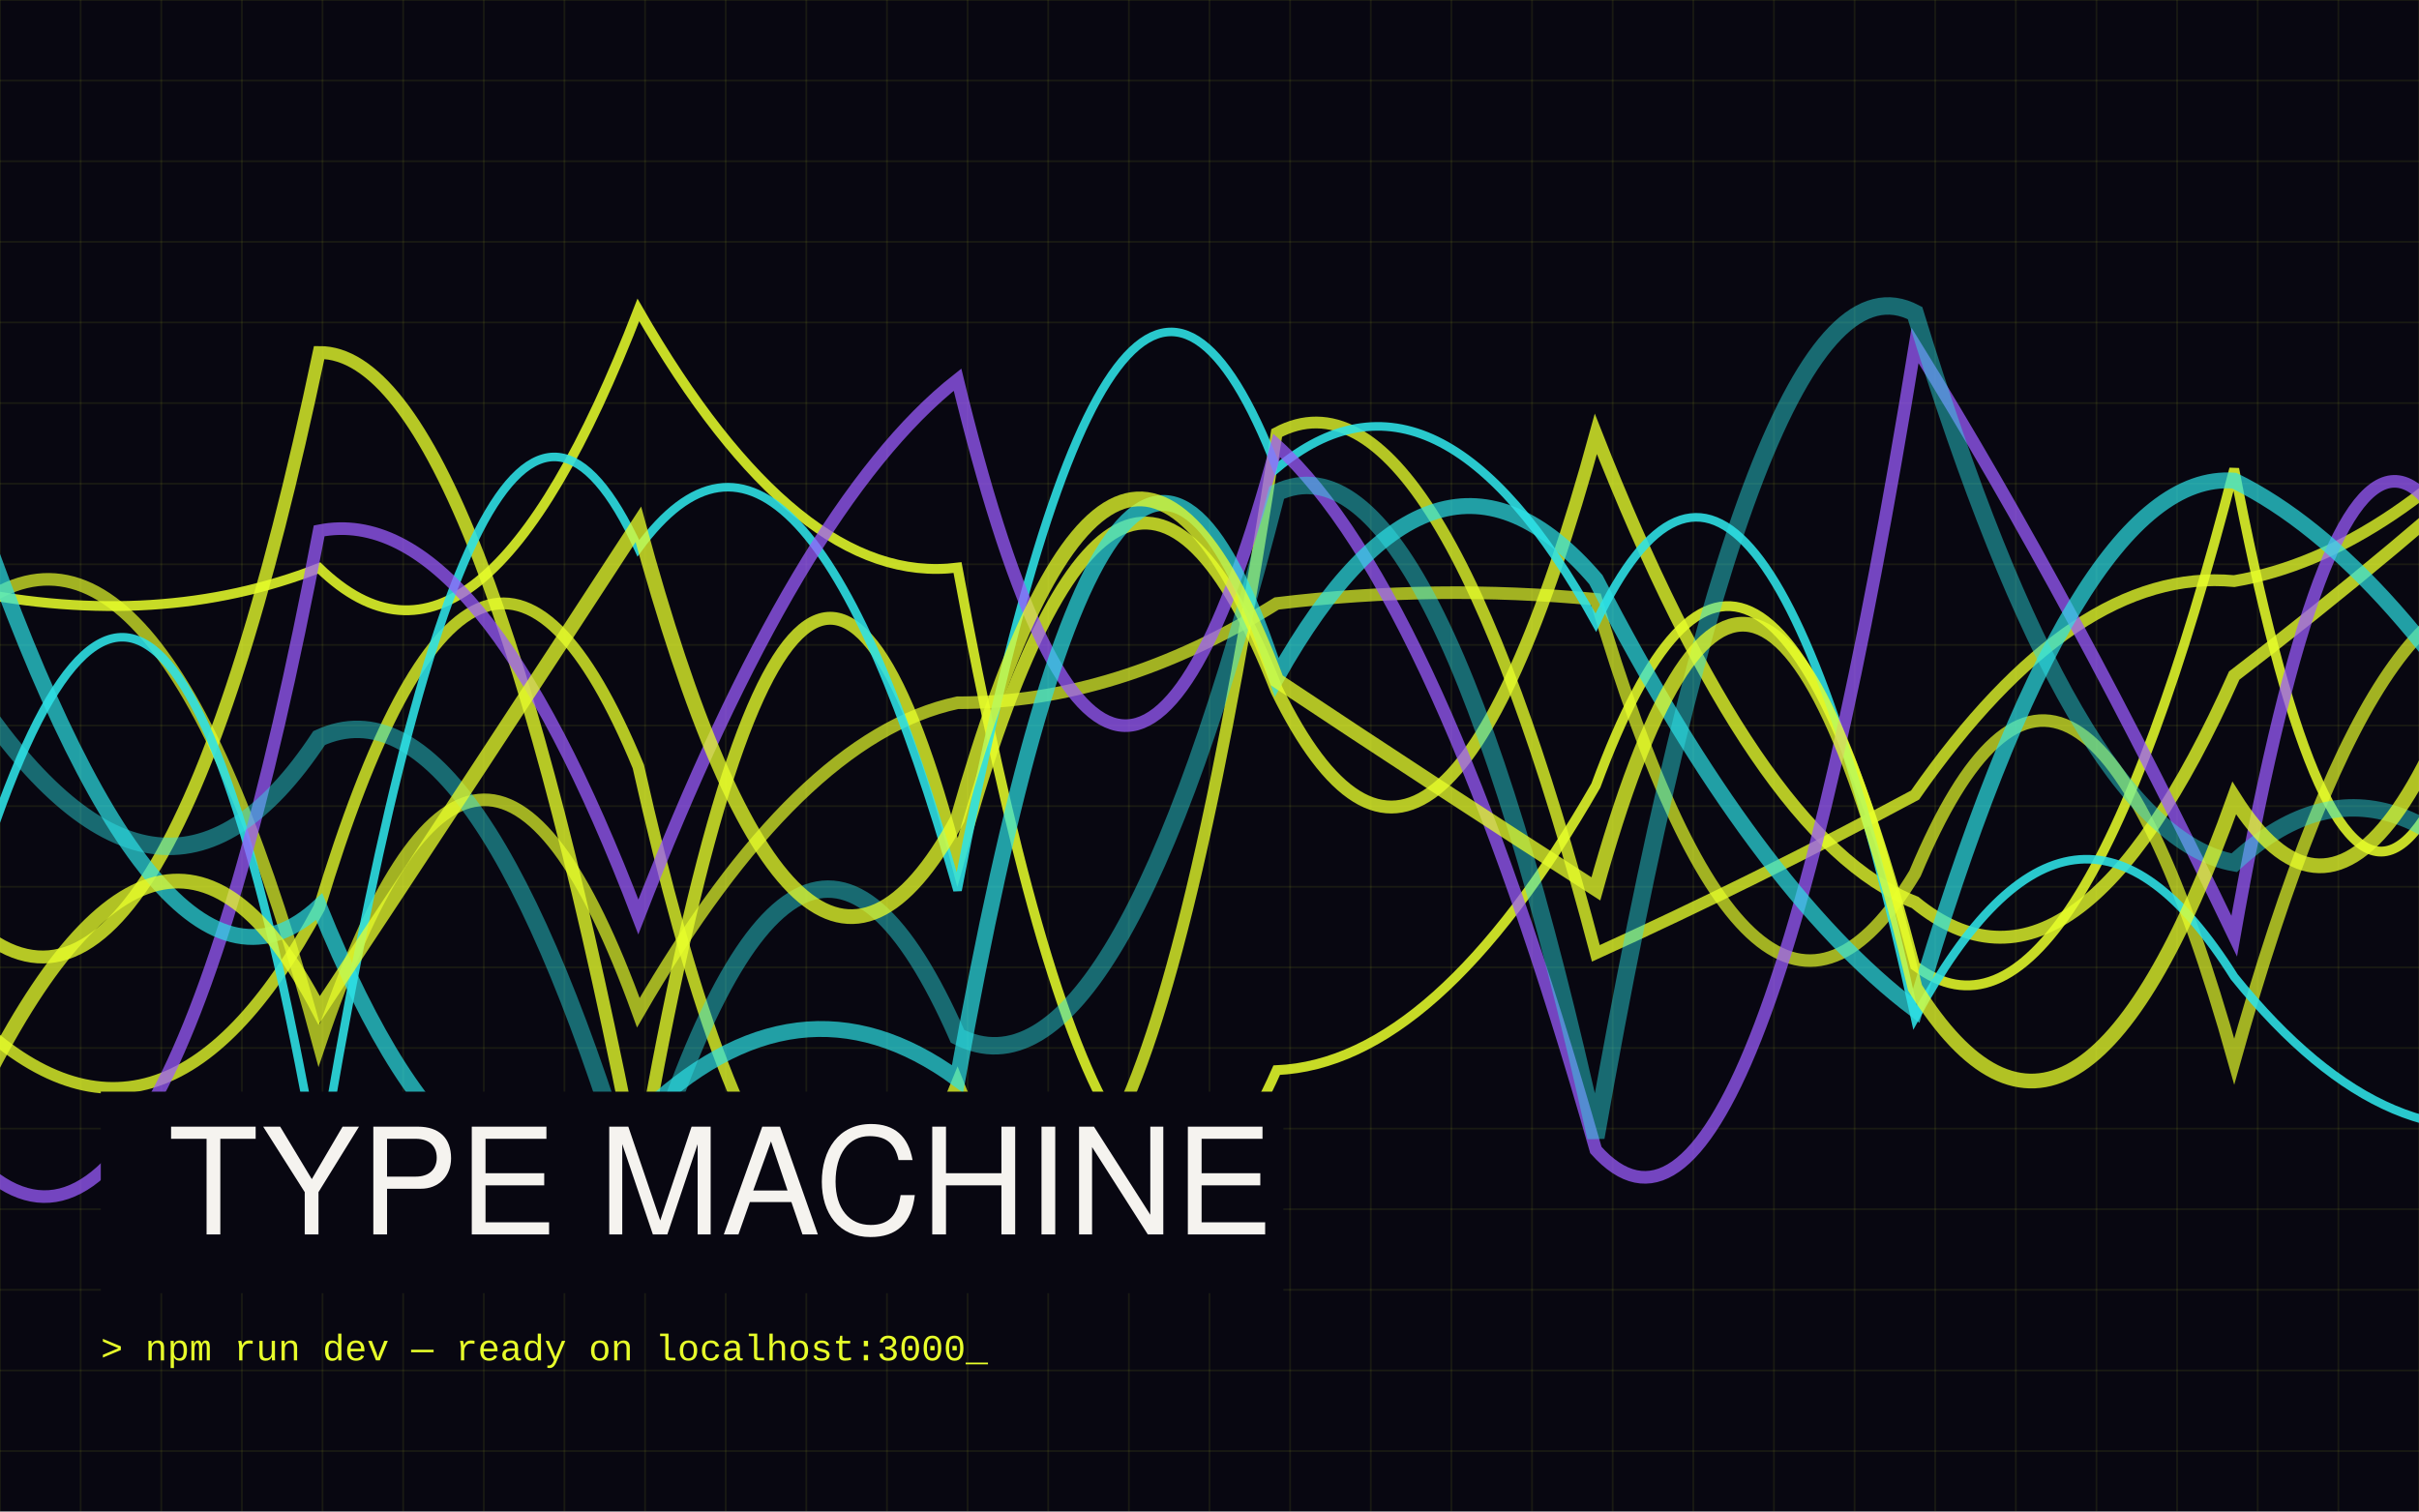
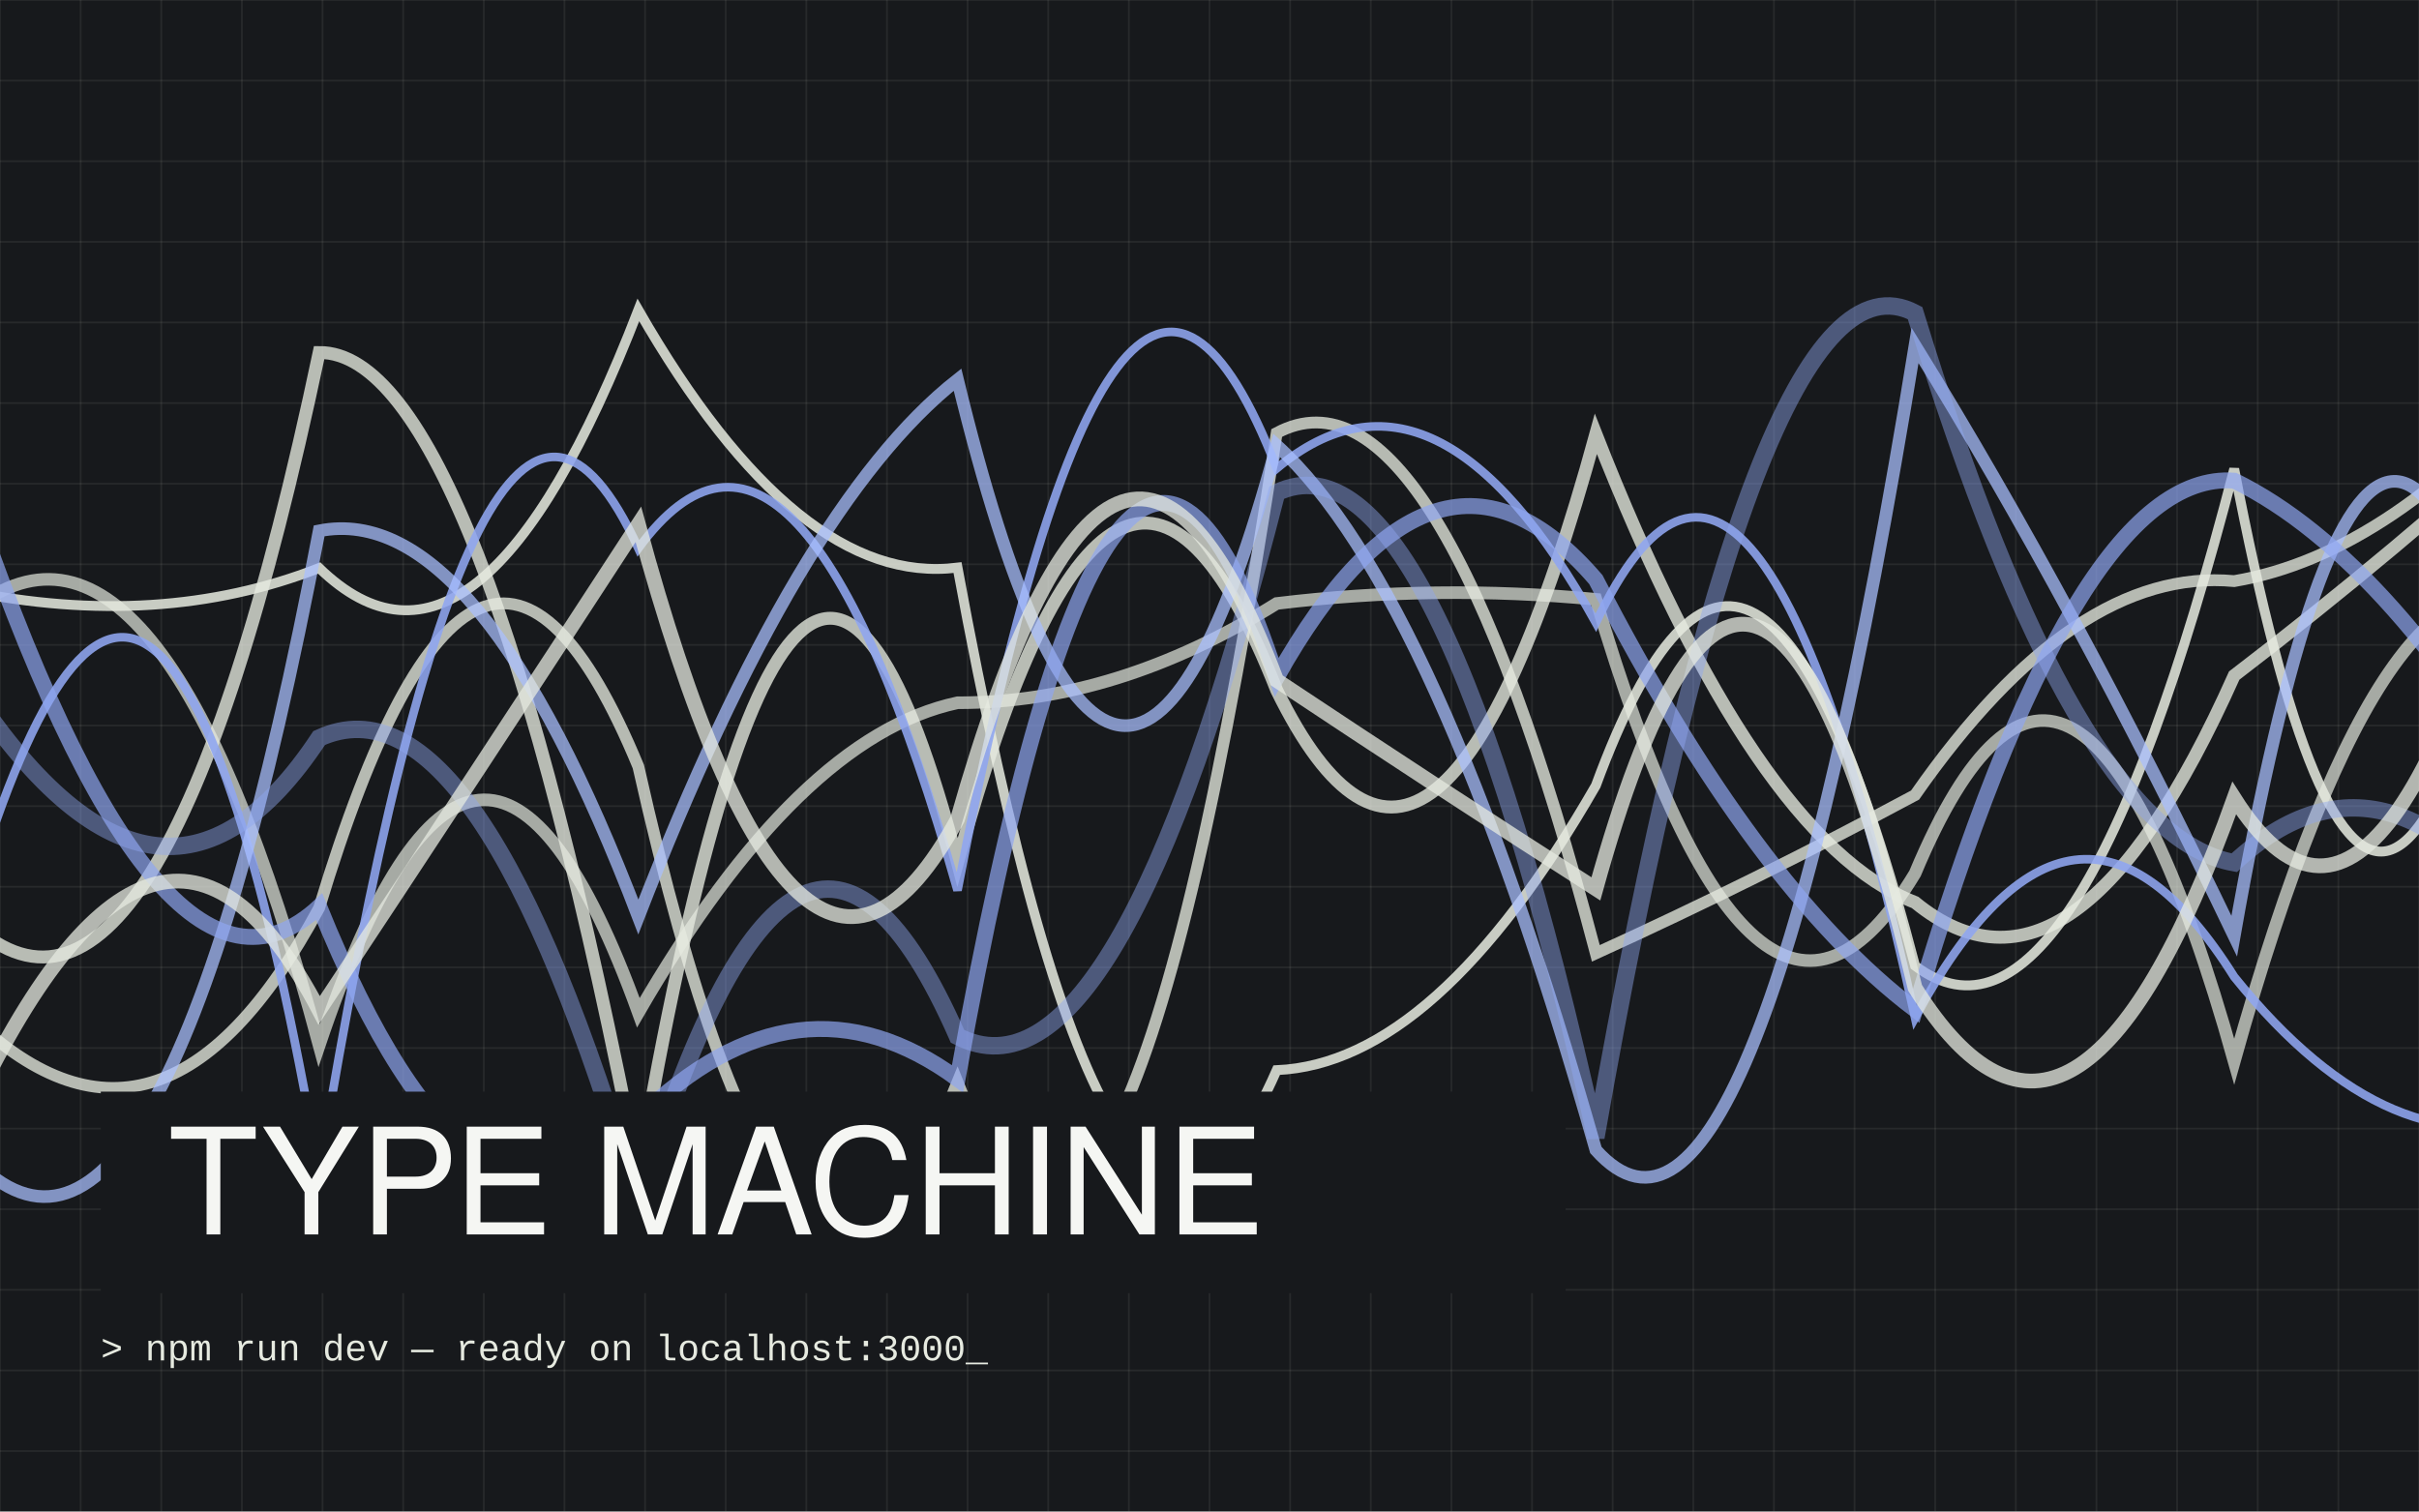
<svg xmlns="http://www.w3.org/2000/svg" width="1440" height="900" viewBox="0 0 1440 900">
  <defs>
    <filter id="graina">
      <feTurbulence type="fractalNoise" baseFrequency="0.9" numOctaves="2" stitchTiles="stitch" />
      <feColorMatrix values="0 0 0 0 1  0 0 0 0 1  0 0 0 0 1  0 0 0 0.09 0" />
    </filter>
    <pattern id="dotsa" width="14" height="14" patternUnits="userSpaceOnUse">
      <circle cx="7" cy="7" r="2.4" fill="rgba(0,0,0,.35)" />
    </pattern>
  </defs>
-   <rect width="1440" height="900" fill="#080711" />
-   <line x1="0" y1="0" x2="0" y2="900" stroke="#E8FF2A" stroke-opacity=".08" />
-   <line x1="48" y1="0" x2="48" y2="900" stroke="#E8FF2A" stroke-opacity=".08" />
-   <line x1="96" y1="0" x2="96" y2="900" stroke="#E8FF2A" stroke-opacity=".08" />
-   <line x1="144" y1="0" x2="144" y2="900" stroke="#E8FF2A" stroke-opacity=".08" />
-   <line x1="192" y1="0" x2="192" y2="900" stroke="#E8FF2A" stroke-opacity=".08" />
-   <line x1="240" y1="0" x2="240" y2="900" stroke="#E8FF2A" stroke-opacity=".08" />
-   <line x1="288" y1="0" x2="288" y2="900" stroke="#E8FF2A" stroke-opacity=".08" />
-   <line x1="336" y1="0" x2="336" y2="900" stroke="#E8FF2A" stroke-opacity=".08" />
-   <line x1="384" y1="0" x2="384" y2="900" stroke="#E8FF2A" stroke-opacity=".08" />
-   <line x1="432" y1="0" x2="432" y2="900" stroke="#E8FF2A" stroke-opacity=".08" />
-   <line x1="480" y1="0" x2="480" y2="900" stroke="#E8FF2A" stroke-opacity=".08" />
-   <line x1="528" y1="0" x2="528" y2="900" stroke="#E8FF2A" stroke-opacity=".08" />
-   <line x1="576" y1="0" x2="576" y2="900" stroke="#E8FF2A" stroke-opacity=".08" />
-   <line x1="624" y1="0" x2="624" y2="900" stroke="#E8FF2A" stroke-opacity=".08" />
-   <line x1="672" y1="0" x2="672" y2="900" stroke="#E8FF2A" stroke-opacity=".08" />
-   <line x1="720" y1="0" x2="720" y2="900" stroke="#E8FF2A" stroke-opacity=".08" />
-   <line x1="768" y1="0" x2="768" y2="900" stroke="#E8FF2A" stroke-opacity=".08" />
-   <line x1="816" y1="0" x2="816" y2="900" stroke="#E8FF2A" stroke-opacity=".08" />
-   <line x1="864" y1="0" x2="864" y2="900" stroke="#E8FF2A" stroke-opacity=".08" />
-   <line x1="912" y1="0" x2="912" y2="900" stroke="#E8FF2A" stroke-opacity=".08" />
-   <line x1="960" y1="0" x2="960" y2="900" stroke="#E8FF2A" stroke-opacity=".08" />
-   <line x1="1008" y1="0" x2="1008" y2="900" stroke="#E8FF2A" stroke-opacity=".08" />
-   <line x1="1056" y1="0" x2="1056" y2="900" stroke="#E8FF2A" stroke-opacity=".08" />
-   <line x1="1104" y1="0" x2="1104" y2="900" stroke="#E8FF2A" stroke-opacity=".08" />
-   <line x1="1152" y1="0" x2="1152" y2="900" stroke="#E8FF2A" stroke-opacity=".08" />
-   <line x1="1200" y1="0" x2="1200" y2="900" stroke="#E8FF2A" stroke-opacity=".08" />
-   <line x1="1248" y1="0" x2="1248" y2="900" stroke="#E8FF2A" stroke-opacity=".08" />
-   <line x1="1296" y1="0" x2="1296" y2="900" stroke="#E8FF2A" stroke-opacity=".08" />
-   <line x1="1344" y1="0" x2="1344" y2="900" stroke="#E8FF2A" stroke-opacity=".08" />
-   <line x1="1392" y1="0" x2="1392" y2="900" stroke="#E8FF2A" stroke-opacity=".08" />
-   <line x1="1440" y1="0" x2="1440" y2="900" stroke="#E8FF2A" stroke-opacity=".08" />
-   <line x1="0" y1="0" x2="1440" y2="0" stroke="#E8FF2A" stroke-opacity=".08" />
-   <line x1="0" y1="48" x2="1440" y2="48" stroke="#E8FF2A" stroke-opacity=".08" />
-   <line x1="0" y1="96" x2="1440" y2="96" stroke="#E8FF2A" stroke-opacity=".08" />
-   <line x1="0" y1="144" x2="1440" y2="144" stroke="#E8FF2A" stroke-opacity=".08" />
-   <line x1="0" y1="192" x2="1440" y2="192" stroke="#E8FF2A" stroke-opacity=".08" />
-   <line x1="0" y1="240" x2="1440" y2="240" stroke="#E8FF2A" stroke-opacity=".08" />
-   <line x1="0" y1="288" x2="1440" y2="288" stroke="#E8FF2A" stroke-opacity=".08" />
-   <line x1="0" y1="336" x2="1440" y2="336" stroke="#E8FF2A" stroke-opacity=".08" />
-   <line x1="0" y1="384" x2="1440" y2="384" stroke="#E8FF2A" stroke-opacity=".08" />
-   <line x1="0" y1="432" x2="1440" y2="432" stroke="#E8FF2A" stroke-opacity=".08" />
-   <line x1="0" y1="480" x2="1440" y2="480" stroke="#E8FF2A" stroke-opacity=".08" />
-   <line x1="0" y1="528" x2="1440" y2="528" stroke="#E8FF2A" stroke-opacity=".08" />
-   <line x1="0" y1="576" x2="1440" y2="576" stroke="#E8FF2A" stroke-opacity=".08" />
-   <line x1="0" y1="624" x2="1440" y2="624" stroke="#E8FF2A" stroke-opacity=".08" />
-   <line x1="0" y1="672" x2="1440" y2="672" stroke="#E8FF2A" stroke-opacity=".08" />
-   <line x1="0" y1="720" x2="1440" y2="720" stroke="#E8FF2A" stroke-opacity=".08" />
-   <line x1="0" y1="768" x2="1440" y2="768" stroke="#E8FF2A" stroke-opacity=".08" />
-   <line x1="0" y1="816" x2="1440" y2="816" stroke="#E8FF2A" stroke-opacity=".08" />
-   <line x1="0" y1="864" x2="1440" y2="864" stroke="#E8FF2A" stroke-opacity=".08" />
-   <path d="M -20 351.634 Q 95 375.355 190 338.209 Q 285 430.488 380 184.567 Q 475 349.92 570 337.971 Q 665 853.479 760 637.202 Q 855 633.087 950 467.732 Q 1045 209.64 1140 575.037 Q 1235 646.771 1330 279.186 Q 1425 774.759 1520 192.567" fill="none" stroke="#E8FF2A" stroke-width="5.853" stroke-linecap="round" opacity="0.853" />
-   <path d="M -20 365.873 Q 95 268.731 190 622.482 Q 285 340.072 380 603.002 Q 475 438.817 570 418.44 Q 665 418.59 760 359.326 Q 855 347.82 950 356.845 Q 1045 677.663 1140 520.07 Q 1235 293.091 1330 632.045 Q 1425 292.812 1520 367.197" fill="none" stroke="#E8FF2A" stroke-width="7.489" stroke-linecap="round" opacity="0.688" />
-   <path d="M -20 602.833 Q 95 717.243 190 540.571 Q 285 226.542 380 456.424 Q 475 878.733 570 644.384 Q 665 884.484 760 257.811 Q 855 207.151 950 567.661 Q 1045 524.404 1140 473.413 Q 1235 337.205 1330 346.007 Q 1425 329.81 1520 217.696" fill="none" stroke="#E8FF2A" stroke-width="7.019" stroke-linecap="round" opacity="0.768" />
-   <path d="M -20 547.131 Q 95 660.24 190 209.894 Q 285 209.371 380 698.812 Q 475 148.926 570 513.46 Q 665 169.68 760 410.936 Q 855 604.889 950 258.396 Q 1045 500.316 1140 537.324 Q 1235 614.942 1330 402.252 Q 1425 329.646 1520 243.167" fill="none" stroke="#E8FF2A" stroke-width="7.678" stroke-linecap="round" opacity="0.774" />
-   <path d="M -20 544.2 Q 95 150.401 190 697.823 Q 285 119.865 380 326.476 Q 475 196.63 570 530.137 Q 665 33.245 760 278.926 Q 855 199.745 950 370.753 Q 1045 171.31 1140 605.917 Q 1235 430.314 1330 581.637 Q 1425 699.334 1520 661.959" fill="none" stroke="#2DE2E6" stroke-width="5.106" stroke-linecap="round" opacity="0.879" />
-   <path d="M -20 685.782 Q 95 815.434 190 316.071 Q 285 297.287 380 545.946 Q 475 300.805 570 226.074 Q 665 617.5 760 265.186 Q 855 351.453 950 684.74 Q 1045 790.855 1140 205.678 Q 1235 359.307 1330 557.386 Q 1425 18.316 1520 552.401" fill="none" stroke="#9B5CFF" stroke-width="7.519" stroke-linecap="round" opacity="0.731" />
-   <path d="M -20 406.805 Q 95 583.161 190 439.441 Q 285 396.014 380 717.947 Q 475 400.828 570 617.053 Q 665 665.828 760 293.299 Q 855 248.383 950 677.219 Q 1045 136.238 1140 186.42 Q 1235 496.735 1330 513.694 Q 1425 425.99 1520 573.658" fill="none" stroke="#2DE2E6" stroke-width="10.38" stroke-linecap="round" opacity="0.452" />
-   <path d="M -20 287.089 Q 95 627.782 190 539.855 Q 285 774.048 380 665.873 Q 475 572.945 570 642.382 Q 665 110.882 760 403.22 Q 855 234.479 950 345.122 Q 1045 529.302 1140 601.137 Q 1235 278.978 1330 286.194 Q 1425 332.781 1520 500.17" fill="none" stroke="#2DE2E6" stroke-width="9.469" stroke-linecap="round" opacity="0.694" />
-   <path d="M -20 666.305 Q 95 420.154 190 601.628 Q 285 458.179 380 312.223 Q 475 662.279 570 487.725 Q 665 153.528 760 405.106 Q 855 468.32 950 529.273 Q 1045 186.96 1140 588.169 Q 1235 740.409 1330 475.211 Q 1425 625.048 1520 218.105" fill="none" stroke="#E8FF2A" stroke-width="8.778" stroke-linecap="round" opacity="0.752" />
-   <rect x="60" y="650" width="704" height="120" fill="#080711" />
-   <text x="100" y="735" font-family="Impact, 'Arial Black', 'Helvetica Neue', sans-serif" font-size="88" fill="#F5F3EF">TYPE MACHINE</text>
-   <text x="60" y="810" font-family="Consolas, 'Courier New', monospace" font-size="22" fill="#E8FF2A">&gt; npm run dev — ready on localhost:3000_</text>
+   <rect width="1440" height="900" fill="#17191C" />
+   <line x1="0" y1="0" x2="0" y2="900" stroke="#E6EAE0" stroke-opacity=".08" />
+   <line x1="48" y1="0" x2="48" y2="900" stroke="#E6EAE0" stroke-opacity=".08" />
+   <line x1="96" y1="0" x2="96" y2="900" stroke="#E6EAE0" stroke-opacity=".08" />
+   <line x1="144" y1="0" x2="144" y2="900" stroke="#E6EAE0" stroke-opacity=".08" />
+   <line x1="192" y1="0" x2="192" y2="900" stroke="#E6EAE0" stroke-opacity=".08" />
+   <line x1="240" y1="0" x2="240" y2="900" stroke="#E6EAE0" stroke-opacity=".08" />
+   <line x1="288" y1="0" x2="288" y2="900" stroke="#E6EAE0" stroke-opacity=".08" />
+   <line x1="336" y1="0" x2="336" y2="900" stroke="#E6EAE0" stroke-opacity=".08" />
+   <line x1="384" y1="0" x2="384" y2="900" stroke="#E6EAE0" stroke-opacity=".08" />
+   <line x1="432" y1="0" x2="432" y2="900" stroke="#E6EAE0" stroke-opacity=".08" />
+   <line x1="480" y1="0" x2="480" y2="900" stroke="#E6EAE0" stroke-opacity=".08" />
+   <line x1="528" y1="0" x2="528" y2="900" stroke="#E6EAE0" stroke-opacity=".08" />
+   <line x1="576" y1="0" x2="576" y2="900" stroke="#E6EAE0" stroke-opacity=".08" />
+   <line x1="624" y1="0" x2="624" y2="900" stroke="#E6EAE0" stroke-opacity=".08" />
+   <line x1="672" y1="0" x2="672" y2="900" stroke="#E6EAE0" stroke-opacity=".08" />
+   <line x1="720" y1="0" x2="720" y2="900" stroke="#E6EAE0" stroke-opacity=".08" />
+   <line x1="768" y1="0" x2="768" y2="900" stroke="#E6EAE0" stroke-opacity=".08" />
+   <line x1="816" y1="0" x2="816" y2="900" stroke="#E6EAE0" stroke-opacity=".08" />
+   <line x1="864" y1="0" x2="864" y2="900" stroke="#E6EAE0" stroke-opacity=".08" />
+   <line x1="912" y1="0" x2="912" y2="900" stroke="#E6EAE0" stroke-opacity=".08" />
+   <line x1="960" y1="0" x2="960" y2="900" stroke="#E6EAE0" stroke-opacity=".08" />
+   <line x1="1008" y1="0" x2="1008" y2="900" stroke="#E6EAE0" stroke-opacity=".08" />
+   <line x1="1056" y1="0" x2="1056" y2="900" stroke="#E6EAE0" stroke-opacity=".08" />
+   <line x1="1104" y1="0" x2="1104" y2="900" stroke="#E6EAE0" stroke-opacity=".08" />
+   <line x1="1152" y1="0" x2="1152" y2="900" stroke="#E6EAE0" stroke-opacity=".08" />
+   <line x1="1200" y1="0" x2="1200" y2="900" stroke="#E6EAE0" stroke-opacity=".08" />
+   <line x1="1248" y1="0" x2="1248" y2="900" stroke="#E6EAE0" stroke-opacity=".08" />
+   <line x1="1296" y1="0" x2="1296" y2="900" stroke="#E6EAE0" stroke-opacity=".08" />
+   <line x1="1344" y1="0" x2="1344" y2="900" stroke="#E6EAE0" stroke-opacity=".08" />
+   <line x1="1392" y1="0" x2="1392" y2="900" stroke="#E6EAE0" stroke-opacity=".08" />
+   <line x1="1440" y1="0" x2="1440" y2="900" stroke="#E6EAE0" stroke-opacity=".08" />
+   <line x1="0" y1="0" x2="1440" y2="0" stroke="#E6EAE0" stroke-opacity=".08" />
+   <line x1="0" y1="48" x2="1440" y2="48" stroke="#E6EAE0" stroke-opacity=".08" />
+   <line x1="0" y1="96" x2="1440" y2="96" stroke="#E6EAE0" stroke-opacity=".08" />
+   <line x1="0" y1="144" x2="1440" y2="144" stroke="#E6EAE0" stroke-opacity=".08" />
+   <line x1="0" y1="192" x2="1440" y2="192" stroke="#E6EAE0" stroke-opacity=".08" />
+   <line x1="0" y1="240" x2="1440" y2="240" stroke="#E6EAE0" stroke-opacity=".08" />
+   <line x1="0" y1="288" x2="1440" y2="288" stroke="#E6EAE0" stroke-opacity=".08" />
+   <line x1="0" y1="336" x2="1440" y2="336" stroke="#E6EAE0" stroke-opacity=".08" />
+   <line x1="0" y1="384" x2="1440" y2="384" stroke="#E6EAE0" stroke-opacity=".08" />
+   <line x1="0" y1="432" x2="1440" y2="432" stroke="#E6EAE0" stroke-opacity=".08" />
+   <line x1="0" y1="480" x2="1440" y2="480" stroke="#E6EAE0" stroke-opacity=".08" />
+   <line x1="0" y1="528" x2="1440" y2="528" stroke="#E6EAE0" stroke-opacity=".08" />
+   <line x1="0" y1="576" x2="1440" y2="576" stroke="#E6EAE0" stroke-opacity=".08" />
+   <line x1="0" y1="624" x2="1440" y2="624" stroke="#E6EAE0" stroke-opacity=".08" />
+   <line x1="0" y1="672" x2="1440" y2="672" stroke="#E6EAE0" stroke-opacity=".08" />
+   <line x1="0" y1="720" x2="1440" y2="720" stroke="#E6EAE0" stroke-opacity=".08" />
+   <line x1="0" y1="768" x2="1440" y2="768" stroke="#E6EAE0" stroke-opacity=".08" />
+   <line x1="0" y1="816" x2="1440" y2="816" stroke="#E6EAE0" stroke-opacity=".08" />
+   <line x1="0" y1="864" x2="1440" y2="864" stroke="#E6EAE0" stroke-opacity=".08" />
+   <path d="M -20 351.634 Q 95 375.355 190 338.209 Q 285 430.488 380 184.567 Q 475 349.92 570 337.971 Q 665 853.479 760 637.202 Q 855 633.087 950 467.732 Q 1045 209.64 1140 575.037 Q 1235 646.771 1330 279.186 Q 1425 774.759 1520 192.567" fill="none" stroke="#E6EAE0" stroke-width="5.853" stroke-linecap="round" opacity="0.853" />
+   <path d="M -20 365.873 Q 95 268.731 190 622.482 Q 285 340.072 380 603.002 Q 475 438.817 570 418.44 Q 665 418.59 760 359.326 Q 855 347.82 950 356.845 Q 1045 677.663 1140 520.07 Q 1235 293.091 1330 632.045 Q 1425 292.812 1520 367.197" fill="none" stroke="#E6EAE0" stroke-width="7.489" stroke-linecap="round" opacity="0.688" />
+   <path d="M -20 602.833 Q 95 717.243 190 540.571 Q 285 226.542 380 456.424 Q 475 878.733 570 644.384 Q 665 884.484 760 257.811 Q 855 207.151 950 567.661 Q 1045 524.404 1140 473.413 Q 1235 337.205 1330 346.007 Q 1425 329.81 1520 217.696" fill="none" stroke="#E6EAE0" stroke-width="7.019" stroke-linecap="round" opacity="0.768" />
+   <path d="M -20 547.131 Q 95 660.24 190 209.894 Q 285 209.371 380 698.812 Q 475 148.926 570 513.46 Q 665 169.68 760 410.936 Q 855 604.889 950 258.396 Q 1045 500.316 1140 537.324 Q 1235 614.942 1330 402.252 Q 1425 329.646 1520 243.167" fill="none" stroke="#E6EAE0" stroke-width="7.678" stroke-linecap="round" opacity="0.774" />
+   <path d="M -20 544.2 Q 95 150.401 190 697.823 Q 285 119.865 380 326.476 Q 475 196.63 570 530.137 Q 665 33.245 760 278.926 Q 855 199.745 950 370.753 Q 1045 171.31 1140 605.917 Q 1235 430.314 1330 581.637 Q 1425 699.334 1520 661.959" fill="none" stroke="#8FA6F0" stroke-width="5.106" stroke-linecap="round" opacity="0.879" />
+   <path d="M -20 685.782 Q 95 815.434 190 316.071 Q 285 297.287 380 545.946 Q 475 300.805 570 226.074 Q 665 617.5 760 265.186 Q 855 351.453 950 684.74 Q 1045 790.855 1140 205.678 Q 1235 359.307 1330 557.386 Q 1425 18.316 1520 552.401" fill="none" stroke="#A9BFFF" stroke-width="7.519" stroke-linecap="round" opacity="0.731" />
+   <path d="M -20 406.805 Q 95 583.161 190 439.441 Q 285 396.014 380 717.947 Q 475 400.828 570 617.053 Q 665 665.828 760 293.299 Q 855 248.383 950 677.219 Q 1045 136.238 1140 186.42 Q 1235 496.735 1330 513.694 Q 1425 425.99 1520 573.658" fill="none" stroke="#8FA6F0" stroke-width="10.38" stroke-linecap="round" opacity="0.452" />
+   <path d="M -20 287.089 Q 95 627.782 190 539.855 Q 285 774.048 380 665.873 Q 475 572.945 570 642.382 Q 665 110.882 760 403.22 Q 855 234.479 950 345.122 Q 1045 529.302 1140 601.137 Q 1235 278.978 1330 286.194 Q 1425 332.781 1520 500.17" fill="none" stroke="#8FA6F0" stroke-width="9.469" stroke-linecap="round" opacity="0.694" />
+   <path d="M -20 666.305 Q 95 420.154 190 601.628 Q 285 458.179 380 312.223 Q 475 662.279 570 487.725 Q 665 153.528 760 405.106 Q 855 468.32 950 529.273 Q 1045 186.96 1140 588.169 Q 1235 740.409 1330 475.211 Q 1425 625.048 1520 218.105" fill="none" stroke="#E6EAE0" stroke-width="8.778" stroke-linecap="round" opacity="0.752" />
+   <rect x="60" y="650" width="872" height="120" fill="#17191C" />
+   <text x="100" y="735" font-family="'Helvetica Neue', Helvetica, Arial, sans-serif" font-size="88" fill="#F5F6F3">TYPE MACHINE</text>
+   <text x="60" y="810" font-family="Consolas, 'Courier New', monospace" font-size="22" fill="#E6EAE0">&gt; npm run dev — ready on localhost:3000_</text>
</svg>
